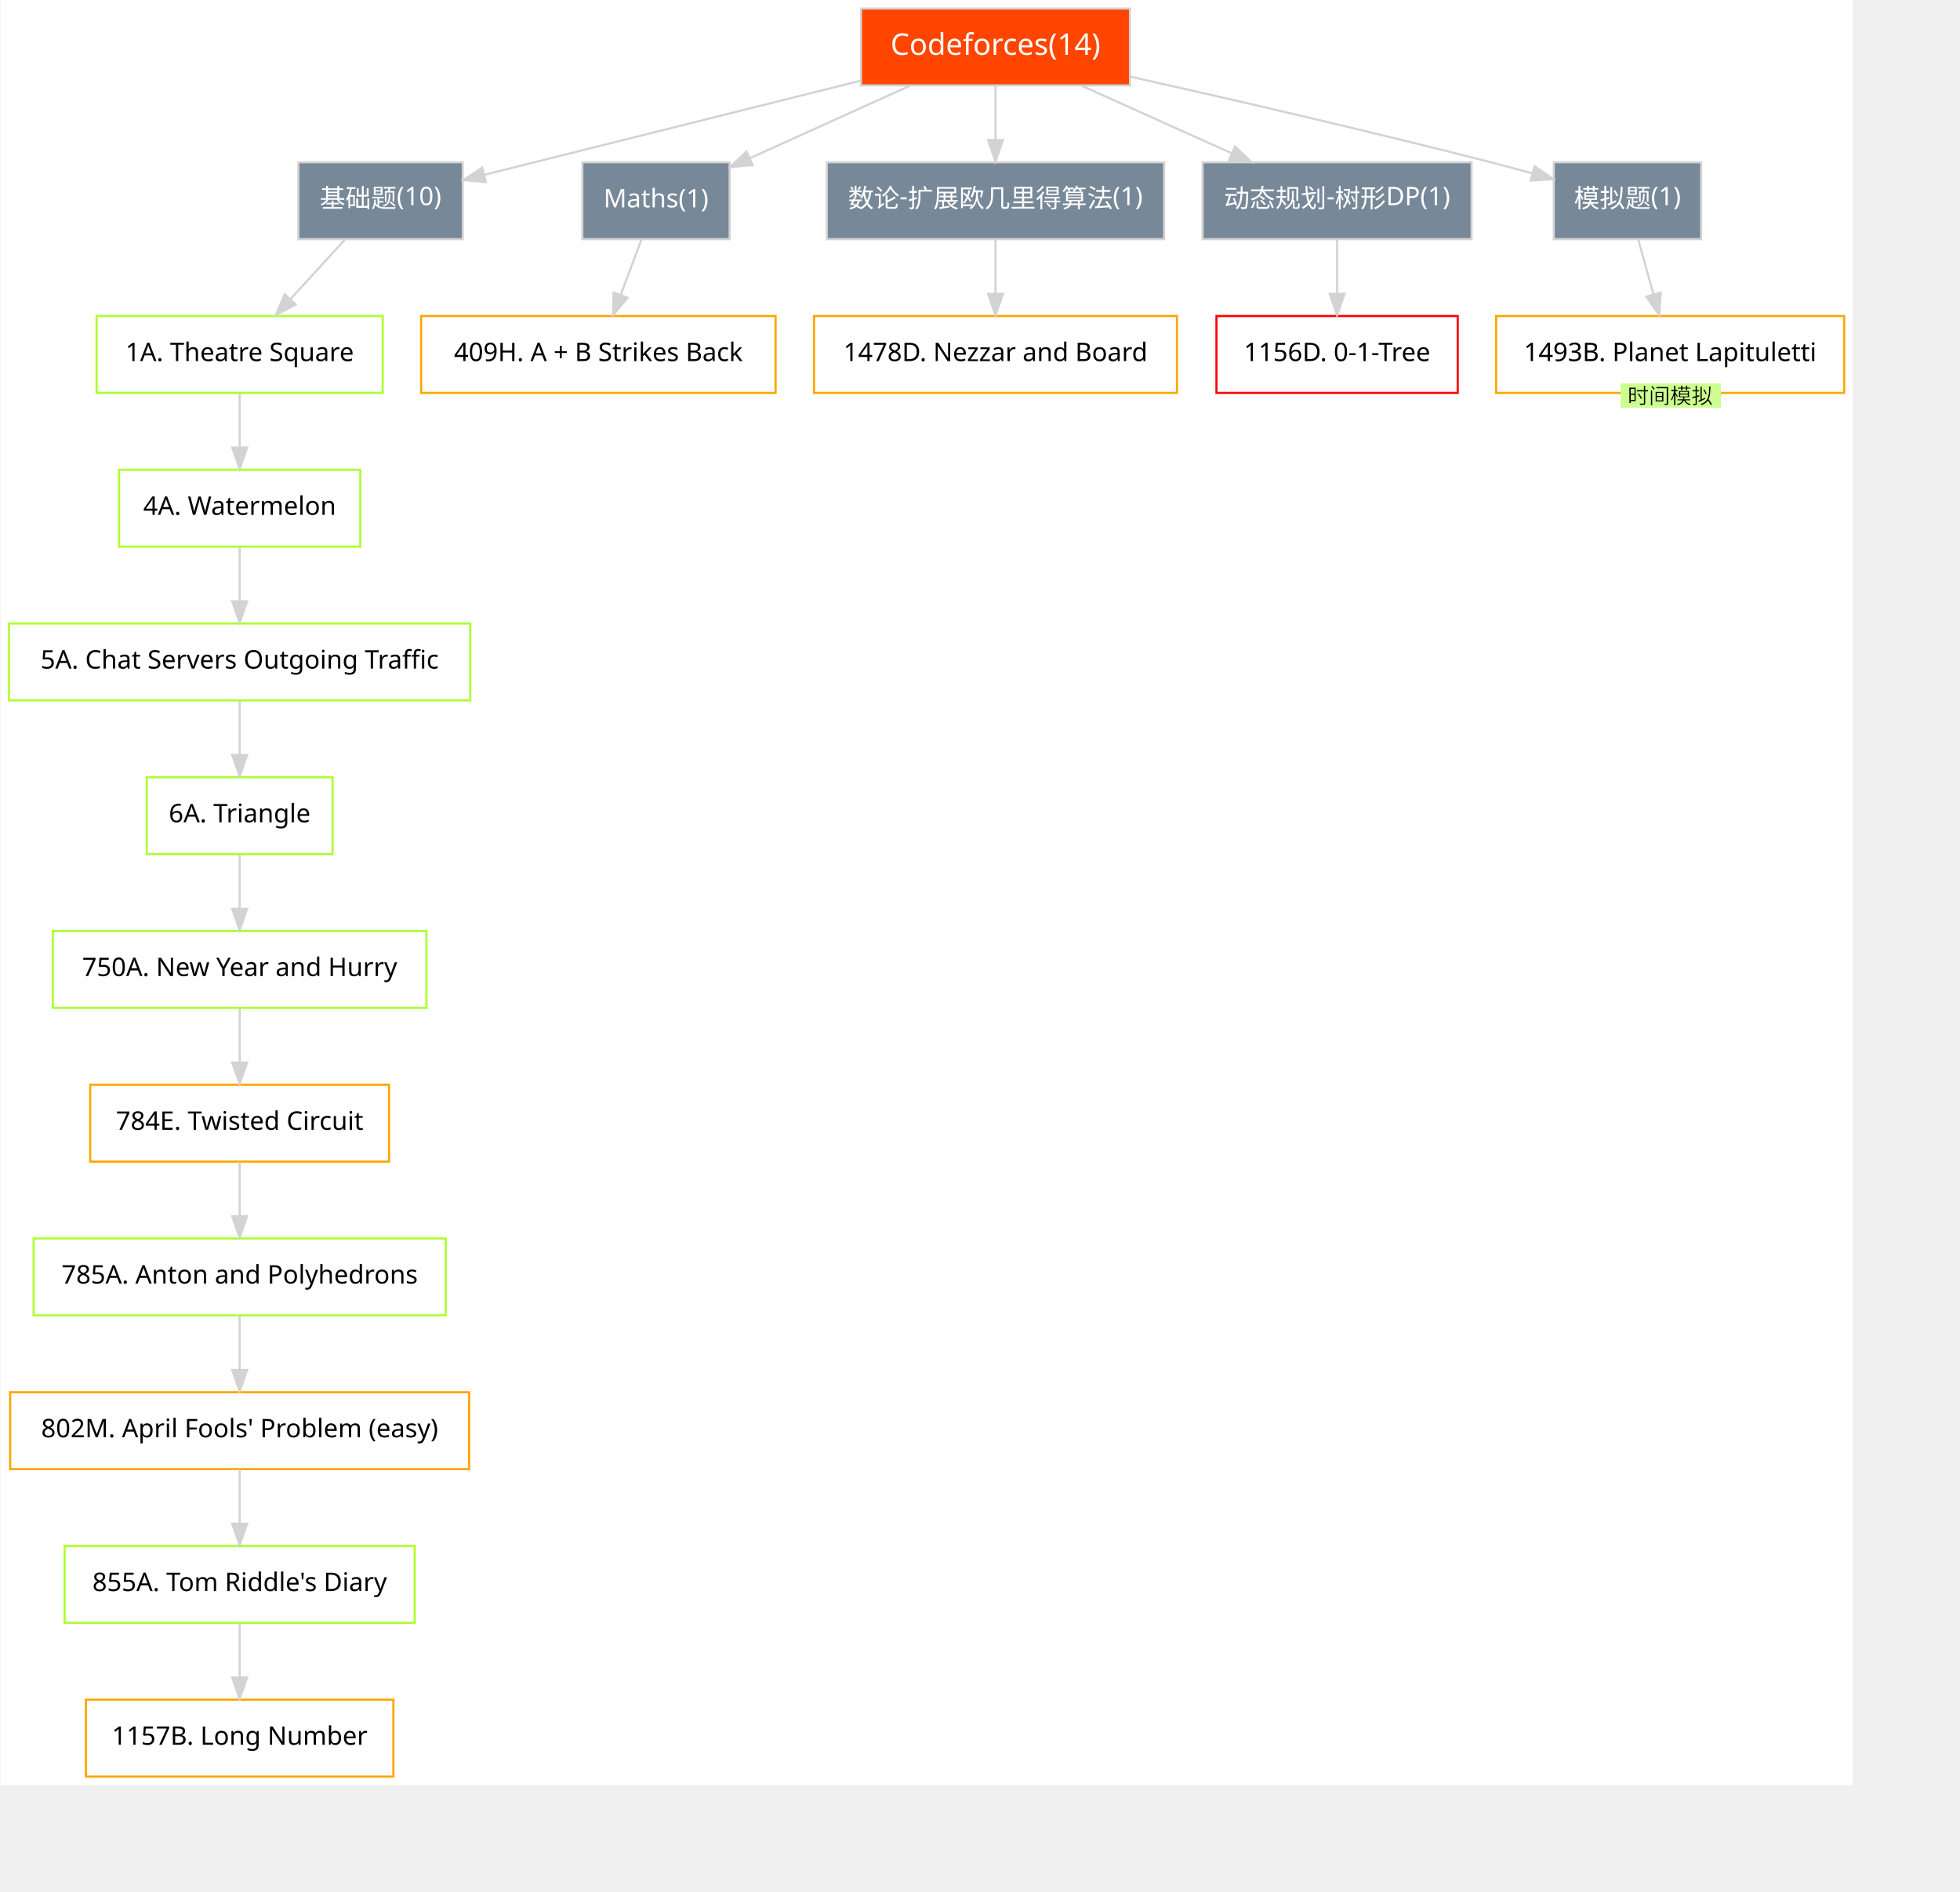
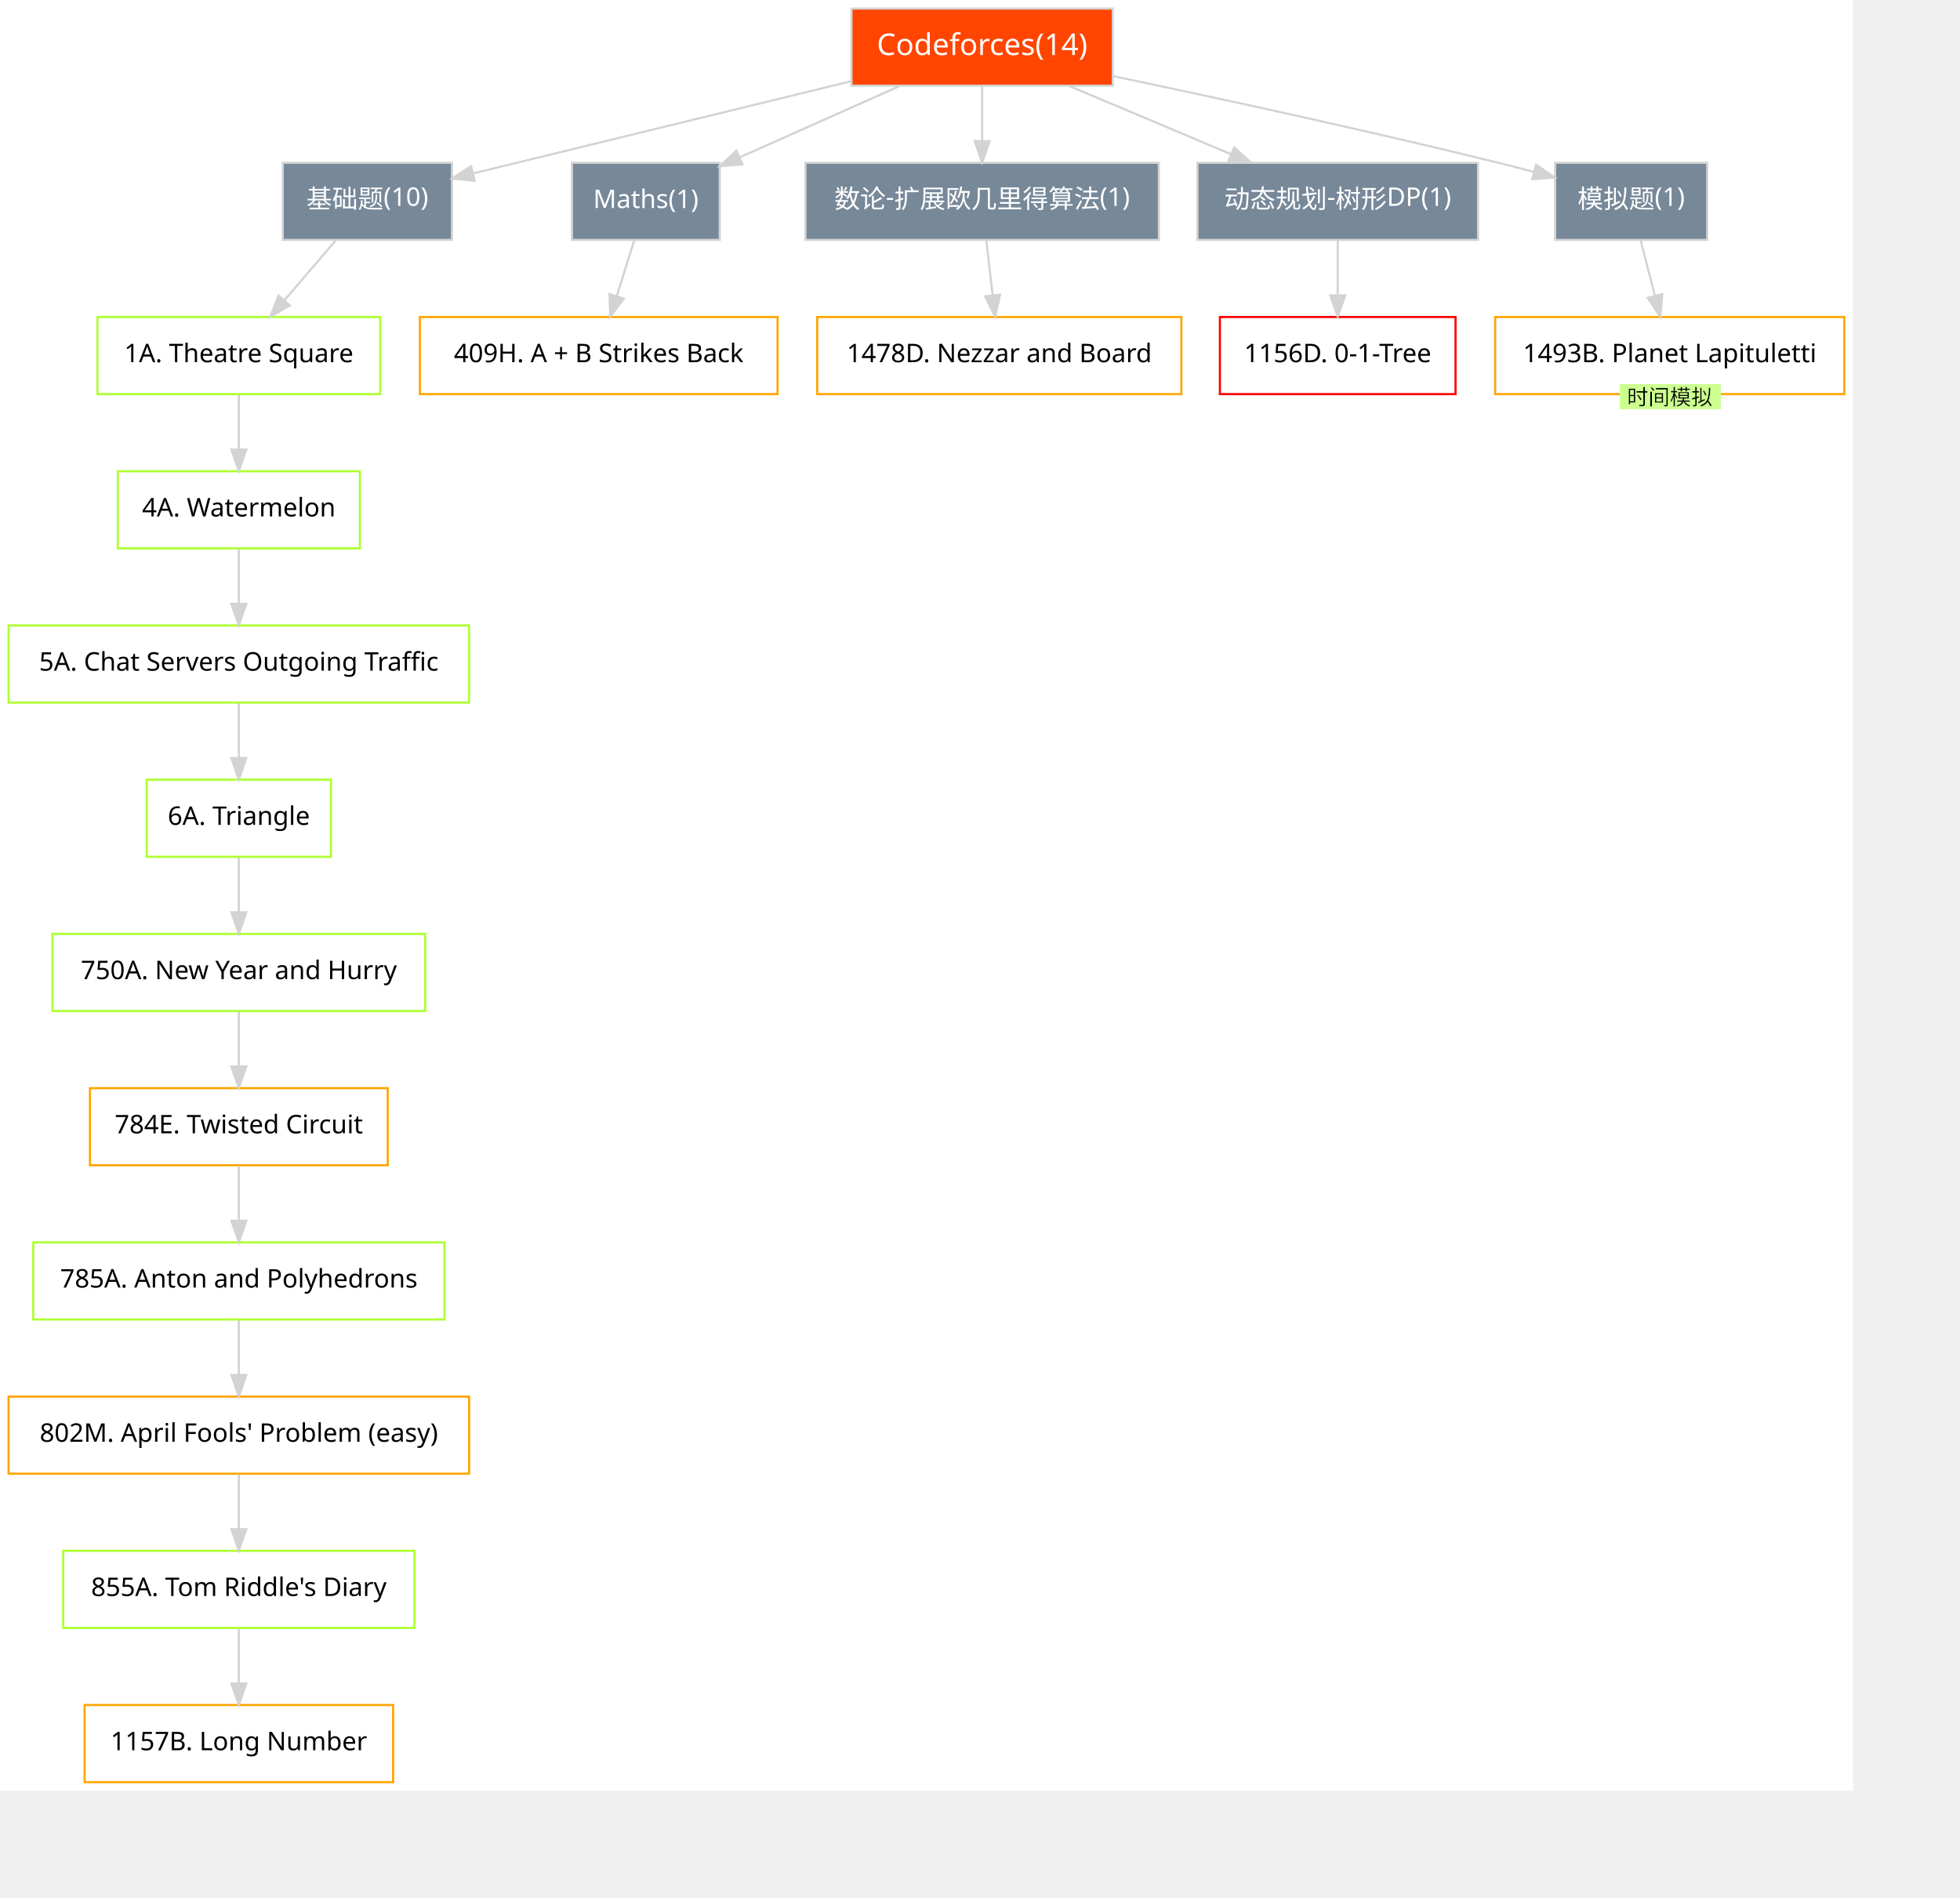
- <svg xmlns="http://www.w3.org/2000/svg" xmlns:xlink="http://www.w3.org/1999/xlink" height="886pt" viewBox="0.00 0.00 917.5 886.0" width="918pt">
+ <svg xmlns="http://www.w3.org/2000/svg" xmlns:xlink="http://www.w3.org/1999/xlink" height="886pt" viewBox="0.00 0.00 915.0 886.0" width="915pt">
  <g class="graph" id="graph0" transform="scale(1 1) rotate(0) translate(4 832)">
-     <polygon fill="#ffffff" points="-4,4 -4,-832 863.5,-832 863.5,4 -4,4" stroke="transparent" />
+     <polygon fill="white" points="-4,4 -4,-832 861,-832 861,4 -4,4" stroke="transparent" />
    <g class="node" id="node1">
      <g id="a_node1">
        <a target="_parent" xlink:href="https://codeforces.com/problemset" xlink:title="Codeforces(14)">
-           <polygon fill="#ff4500" points="525,-828 399,-828 399,-792 525,-792 525,-828" stroke="#d3d3d3" />
-           <text fill="#ffffff" font-family="Microsoft YaHei" font-size="14.00" text-anchor="middle" x="462" y="-806.3">
+           <polygon fill="orangered" points="515.5,-828 393.5,-828 393.5,-792 515.5,-792 515.5,-828" stroke="lightgrey" />
+           <text fill="white" font-family="Microsoft YaHei" font-size="14.00" text-anchor="middle" x="454.5" y="-806.3">
      Codeforces(14)
     </text>
        </a>
      </g>
    </g>
    <g class="node" id="node2">
-       <polygon fill="#778899" points="212.5,-756 135.5,-756 135.5,-720 212.5,-720 212.5,-756" stroke="#d3d3d3" />
-       <text fill="#ffffff" font-family="Microsoft YaHei" font-size="12.00" text-anchor="middle" x="174" y="-734.9">
+       <polygon fill="lightslategray" points="207,-756 128,-756 128,-720 207,-720 207,-756" stroke="lightgrey" />
+       <text fill="white" font-family="Microsoft YaHei" font-size="12.00" text-anchor="middle" x="167.5" y="-734.9">
    基础题(10)
   </text>
    </g>
    <g class="edge" id="edge1">
-       <path d="M398.797,-794.199C345.774,-780.944 271.142,-762.286 222.673,-750.168" fill="none" stroke="#d3d3d3" />
-       <polygon fill="#d3d3d3" points="223.294,-746.716 212.744,-747.686 221.596,-753.507 223.294,-746.716" stroke="#d3d3d3" />
+       <path d="M393.28,-794.07C340.72,-781.25 265.91,-763 217.04,-751.08" fill="none" stroke="lightgrey" />
+       <polygon fill="lightgrey" points="217.57,-747.61 207.02,-748.64 215.91,-754.41 217.57,-747.61" stroke="lightgrey" />
    </g>
    <g class="node" id="node13">
-       <polygon fill="#778899" points="337.5,-756 268.5,-756 268.5,-720 337.5,-720 337.5,-756" stroke="#d3d3d3" />
-       <text fill="#ffffff" font-family="Microsoft YaHei" font-size="12.00" text-anchor="middle" x="303" y="-734.9">
+       <polygon fill="lightslategray" points="332,-756 263,-756 263,-720 332,-720 332,-756" stroke="lightgrey" />
+       <text fill="white" font-family="Microsoft YaHei" font-size="12.00" text-anchor="middle" x="297.5" y="-734.9">
    Maths(1)
   </text>
    </g>
    <g class="edge" id="edge12">
-       <path d="M421.878,-791.831C399.076,-781.506 370.493,-768.563 347.069,-757.956" fill="none" stroke="#d3d3d3" />
-       <polygon fill="#d3d3d3" points="348.262,-754.654 337.709,-753.717 345.375,-761.031 348.262,-754.654" stroke="#d3d3d3" />
+       <path d="M416.09,-791.88C393.51,-781.81 364.88,-769.04 341.41,-758.58" fill="none" stroke="lightgrey" />
+       <polygon fill="lightgrey" points="342.59,-755.27 332.03,-754.4 339.74,-761.67 342.59,-755.27" stroke="lightgrey" />
    </g>
    <g class="node" id="node15">
-       <polygon fill="#778899" points="541,-756 383,-756 383,-720 541,-720 541,-756" stroke="#d3d3d3" />
-       <text fill="#ffffff" font-family="Microsoft YaHei" font-size="12.00" text-anchor="middle" x="462" y="-734.9">
+       <polygon fill="lightslategray" points="537,-756 372,-756 372,-720 537,-720 537,-756" stroke="lightgrey" />
+       <text fill="white" font-family="Microsoft YaHei" font-size="12.00" text-anchor="middle" x="454.5" y="-734.9">
    数论-扩展欧几里得算法(1)
   </text>
    </g>
    <g class="edge" id="edge14">
-       <path d="M462,-791.831C462,-784.131 462,-774.974 462,-766.417" fill="none" stroke="#d3d3d3" />
-       <polygon fill="#d3d3d3" points="465.5,-766.413 462,-756.413 458.5,-766.413 465.5,-766.413" stroke="#d3d3d3" />
+       <path d="M454.5,-791.7C454.5,-783.98 454.5,-774.71 454.5,-766.11" fill="none" stroke="lightgrey" />
+       <polygon fill="lightgrey" points="458,-766.1 454.5,-756.1 451,-766.1 458,-766.1" stroke="lightgrey" />
    </g>
    <g class="node" id="node17">
-       <polygon fill="#778899" points="685,-756 559,-756 559,-720 685,-720 685,-756" stroke="#d3d3d3" />
-       <text fill="#ffffff" font-family="Microsoft YaHei" font-size="12.00" text-anchor="middle" x="622" y="-734.9">
+       <polygon fill="lightslategray" points="686,-756 555,-756 555,-720 686,-720 686,-756" stroke="lightgrey" />
+       <text fill="white" font-family="Microsoft YaHei" font-size="12.00" text-anchor="middle" x="620.5" y="-734.9">
    动态规划-树形DP(1)
   </text>
    </g>
    <g class="edge" id="edge16">
-       <path d="M502.375,-791.831C523.679,-782.245 549.998,-770.401 572.521,-760.265" fill="none" stroke="#d3d3d3" />
-       <polygon fill="#d3d3d3" points="574.233,-763.333 581.916,-756.038 571.36,-756.95 574.233,-763.333" stroke="#d3d3d3" />
+       <path d="M495.11,-791.88C517.9,-782.26 546.53,-770.19 570.67,-760.01" fill="none" stroke="lightgrey" />
+       <polygon fill="lightgrey" points="572.17,-763.18 580.02,-756.07 569.45,-756.73 572.17,-763.18" stroke="lightgrey" />
    </g>
    <g class="node" id="node19">
-       <polygon fill="#778899" points="792.5,-756 723.5,-756 723.5,-720 792.5,-720 792.5,-756" stroke="#d3d3d3" />
-       <text fill="#ffffff" font-family="Microsoft YaHei" font-size="12.00" text-anchor="middle" x="758" y="-734.9">
+       <polygon fill="lightslategray" points="793,-756 722,-756 722,-720 793,-720 793,-756" stroke="lightgrey" />
+       <text fill="white" font-family="Microsoft YaHei" font-size="12.00" text-anchor="middle" x="757.5" y="-734.9">
    模拟题(1)
   </text>
    </g>
    <g class="edge" id="edge18">
-       <path d="M525.208,-796.103C571.963,-785.626 637.123,-770.61 694,-756 700.236,-754.398 706.793,-752.64 713.235,-750.869" fill="none" stroke="#d3d3d3" />
-       <polygon fill="#d3d3d3" points="714.505,-754.149 723.201,-748.097 712.629,-747.405 714.505,-754.149" stroke="#d3d3d3" />
+       <path d="M515.61,-796.46C564.45,-786.23 634.57,-771.04 695.5,-756 700.85,-754.68 706.44,-753.24 711.99,-751.77" fill="none" stroke="lightgrey" />
+       <polygon fill="lightgrey" points="713.1,-755.09 721.85,-749.11 711.28,-748.33 713.1,-755.09" stroke="lightgrey" />
    </g>
    <g class="node" id="node3">
      <g id="a_node3">
        <a target="_parent" xlink:href="https://codeforces.com/problemset/problem/1/A" xlink:title="1A. Theatre Square">
-           <polygon fill="none" points="175,-684 41,-684 41,-648 175,-648 175,-684" stroke="#adff2f" />
-           <text fill="#000000" font-family="Microsoft YaHei" font-size="12.00" text-anchor="middle" x="108" y="-662.9">
+           <polygon fill="none" points="173.5,-684 41.5,-684 41.5,-648 173.5,-648 173.5,-684" stroke="greenyellow" />
+           <text font-family="Microsoft YaHei" font-size="12.00" text-anchor="middle" x="107.5" y="-662.9">
      1A. Theatre Square
     </text>
        </a>
      </g>
    </g>
    <g class="edge" id="edge2">
-       <path d="M157.345,-719.831C149.589,-711.369 140.22,-701.149 131.739,-691.897" fill="none" stroke="#d3d3d3" />
-       <polygon fill="#d3d3d3" points="134.216,-689.42 124.879,-684.413 129.056,-694.15 134.216,-689.42" stroke="#d3d3d3" />
+       <path d="M152.67,-719.7C145.48,-711.3 136.7,-701.07 128.81,-691.86" fill="none" stroke="lightgrey" />
+       <polygon fill="lightgrey" points="131.33,-689.42 122.16,-684.1 126.01,-693.97 131.33,-689.42" stroke="lightgrey" />
    </g>
    <g class="node" id="node4">
      <g id="a_node4">
        <a target="_parent" xlink:href="https://codeforces.com/problemset/problem/4/A" xlink:title="4A. Watermelon">
-           <polygon fill="none" points="164.5,-612 51.5,-612 51.5,-576 164.5,-576 164.5,-612" stroke="#adff2f" />
-           <text fill="#000000" font-family="Microsoft YaHei" font-size="12.00" text-anchor="middle" x="108" y="-590.9">
+           <polygon fill="none" points="164,-612 51,-612 51,-576 164,-576 164,-612" stroke="greenyellow" />
+           <text font-family="Microsoft YaHei" font-size="12.00" text-anchor="middle" x="107.5" y="-590.9">
      4A. Watermelon
     </text>
        </a>
      </g>
    </g>
    <g class="edge" id="edge3">
-       <path d="M108,-647.831C108,-640.131 108,-630.974 108,-622.417" fill="none" stroke="#d3d3d3" />
-       <polygon fill="#d3d3d3" points="111.5,-622.413 108,-612.413 104.5,-622.413 111.5,-622.413" stroke="#d3d3d3" />
+       <path d="M107.5,-647.7C107.5,-639.98 107.5,-630.71 107.5,-622.11" fill="none" stroke="lightgrey" />
+       <polygon fill="lightgrey" points="111,-622.1 107.5,-612.1 104,-622.1 111,-622.1" stroke="lightgrey" />
    </g>
    <g class="node" id="node5">
      <g id="a_node5">
        <a target="_parent" xlink:href="https://codeforces.com/problemset/problem/5/A" xlink:title="5A. Chat Servers Outgoing Traffic">
-           <polygon fill="none" points="216,-540 0,-540 0,-504 216,-504 216,-540" stroke="#adff2f" />
-           <text fill="#000000" font-family="Microsoft YaHei" font-size="12.00" text-anchor="middle" x="108" y="-518.9">
+           <polygon fill="none" points="215,-540 0,-540 0,-504 215,-504 215,-540" stroke="greenyellow" />
+           <text font-family="Microsoft YaHei" font-size="12.00" text-anchor="middle" x="107.5" y="-518.9">
      5A. Chat Servers Outgoing Traffic
     </text>
        </a>
      </g>
    </g>
    <g class="edge" id="edge4">
-       <path d="M108,-575.831C108,-568.131 108,-558.974 108,-550.417" fill="none" stroke="#d3d3d3" />
-       <polygon fill="#d3d3d3" points="111.5,-550.413 108,-540.413 104.5,-550.413 111.5,-550.413" stroke="#d3d3d3" />
+       <path d="M107.5,-575.7C107.5,-567.98 107.5,-558.71 107.5,-550.11" fill="none" stroke="lightgrey" />
+       <polygon fill="lightgrey" points="111,-550.1 107.5,-540.1 104,-550.1 111,-550.1" stroke="lightgrey" />
    </g>
    <g class="node" id="node6">
      <g id="a_node6">
        <a target="_parent" xlink:href="https://codeforces.com/problemset/problem/6/A" xlink:title="6A. Triangle">
-           <polygon fill="none" points="151.5,-468 64.5,-468 64.5,-432 151.5,-432 151.5,-468" stroke="#adff2f" />
-           <text fill="#000000" font-family="Microsoft YaHei" font-size="12.00" text-anchor="middle" x="108" y="-446.9">
+           <polygon fill="none" points="150.5,-468 64.5,-468 64.5,-432 150.5,-432 150.5,-468" stroke="greenyellow" />
+           <text font-family="Microsoft YaHei" font-size="12.00" text-anchor="middle" x="107.5" y="-446.9">
      6A. Triangle
     </text>
        </a>
      </g>
    </g>
    <g class="edge" id="edge5">
-       <path d="M108,-503.831C108,-496.131 108,-486.974 108,-478.417" fill="none" stroke="#d3d3d3" />
-       <polygon fill="#d3d3d3" points="111.5,-478.413 108,-468.413 104.5,-478.413 111.5,-478.413" stroke="#d3d3d3" />
+       <path d="M107.5,-503.7C107.5,-495.98 107.5,-486.71 107.5,-478.11" fill="none" stroke="lightgrey" />
+       <polygon fill="lightgrey" points="111,-478.1 107.5,-468.1 104,-478.1 111,-478.1" stroke="lightgrey" />
    </g>
    <g class="node" id="node7">
      <g id="a_node7">
        <a target="_parent" xlink:href="https://codeforces.com/problemset/problem/750/A" xlink:title="750A. New Year and Hurry">
-           <polygon fill="none" points="195.5,-396 20.5,-396 20.5,-360 195.5,-360 195.5,-396" stroke="#adff2f" />
-           <text fill="#000000" font-family="Microsoft YaHei" font-size="12.00" text-anchor="middle" x="108" y="-374.9">
+           <polygon fill="none" points="194.5,-396 20.5,-396 20.5,-360 194.5,-360 194.5,-396" stroke="greenyellow" />
+           <text font-family="Microsoft YaHei" font-size="12.00" text-anchor="middle" x="107.5" y="-374.9">
      750A. New Year and Hurry
     </text>
        </a>
      </g>
    </g>
    <g class="edge" id="edge6">
-       <path d="M108,-431.831C108,-424.131 108,-414.974 108,-406.417" fill="none" stroke="#d3d3d3" />
-       <polygon fill="#d3d3d3" points="111.5,-406.413 108,-396.413 104.5,-406.413 111.5,-406.413" stroke="#d3d3d3" />
+       <path d="M107.5,-431.7C107.5,-423.98 107.5,-414.71 107.5,-406.11" fill="none" stroke="lightgrey" />
+       <polygon fill="lightgrey" points="111,-406.1 107.5,-396.1 104,-406.1 111,-406.1" stroke="lightgrey" />
    </g>
    <g class="node" id="node8">
      <g id="a_node8">
        <a target="_parent" xlink:href="https://codeforces.com/problemset/problem/784/E" xlink:title="784E. Twisted Circuit">
-           <polygon fill="none" points="178,-324 38,-324 38,-288 178,-288 178,-324" stroke="#ffa500" />
-           <text fill="#000000" font-family="Microsoft YaHei" font-size="12.00" text-anchor="middle" x="108" y="-302.9">
+           <polygon fill="none" points="177,-324 38,-324 38,-288 177,-288 177,-324" stroke="orange" />
+           <text font-family="Microsoft YaHei" font-size="12.00" text-anchor="middle" x="107.5" y="-302.9">
      784E. Twisted Circuit
     </text>
        </a>
      </g>
    </g>
    <g class="edge" id="edge7">
-       <path d="M108,-359.831C108,-352.131 108,-342.974 108,-334.417" fill="none" stroke="#d3d3d3" />
-       <polygon fill="#d3d3d3" points="111.5,-334.413 108,-324.413 104.5,-334.413 111.5,-334.413" stroke="#d3d3d3" />
+       <path d="M107.5,-359.7C107.5,-351.98 107.5,-342.71 107.5,-334.11" fill="none" stroke="lightgrey" />
+       <polygon fill="lightgrey" points="111,-334.1 107.5,-324.1 104,-334.1 111,-334.1" stroke="lightgrey" />
    </g>
    <g class="node" id="node9">
      <g id="a_node9">
        <a target="_parent" xlink:href="https://codeforces.com/problemset/problem/785/A" xlink:title="785A. Anton and Polyhedrons">
-           <polygon fill="none" points="204.5,-252 11.5,-252 11.5,-216 204.5,-216 204.5,-252" stroke="#adff2f" />
-           <text fill="#000000" font-family="Microsoft YaHei" font-size="12.00" text-anchor="middle" x="108" y="-230.9">
+           <polygon fill="none" points="203.5,-252 11.5,-252 11.5,-216 203.5,-216 203.5,-252" stroke="greenyellow" />
+           <text font-family="Microsoft YaHei" font-size="12.00" text-anchor="middle" x="107.5" y="-230.9">
      785A. Anton and Polyhedrons
     </text>
        </a>
      </g>
    </g>
    <g class="edge" id="edge8">
-       <path d="M108,-287.831C108,-280.131 108,-270.974 108,-262.417" fill="none" stroke="#d3d3d3" />
-       <polygon fill="#d3d3d3" points="111.5,-262.413 108,-252.413 104.5,-262.413 111.5,-262.413" stroke="#d3d3d3" />
+       <path d="M107.5,-287.7C107.5,-279.98 107.5,-270.71 107.5,-262.11" fill="none" stroke="lightgrey" />
+       <polygon fill="lightgrey" points="111,-262.1 107.5,-252.1 104,-262.1 111,-262.1" stroke="lightgrey" />
    </g>
    <g class="node" id="node10">
      <g id="a_node10">
        <a target="_parent" xlink:href="https://codeforces.com/problemset/problem/802/M" xlink:title="802M. April Fools' Problem (easy)">
-           <polygon fill="none" points="215.5,-180 .5,-180 .5,-144 215.5,-144 215.5,-180" stroke="#ffa500" />
-           <text fill="#000000" font-family="Microsoft YaHei" font-size="12.00" text-anchor="middle" x="108" y="-158.9">
+           <polygon fill="none" points="215,-180 0,-180 0,-144 215,-144 215,-180" stroke="orange" />
+           <text font-family="Microsoft YaHei" font-size="12.00" text-anchor="middle" x="107.5" y="-158.9">
      802M. April Fools' Problem (easy)
     </text>
        </a>
      </g>
    </g>
    <g class="edge" id="edge9">
-       <path d="M108,-215.831C108,-208.131 108,-198.974 108,-190.417" fill="none" stroke="#d3d3d3" />
-       <polygon fill="#d3d3d3" points="111.5,-190.413 108,-180.413 104.5,-190.413 111.5,-190.413" stroke="#d3d3d3" />
+       <path d="M107.5,-215.7C107.5,-207.98 107.5,-198.71 107.5,-190.11" fill="none" stroke="lightgrey" />
+       <polygon fill="lightgrey" points="111,-190.1 107.5,-180.1 104,-190.1 111,-190.1" stroke="lightgrey" />
    </g>
    <g class="node" id="node11">
      <g id="a_node11">
        <a target="_parent" xlink:href="https://codeforces.com/problemset/problem/855/A" xlink:title="855A. Tom Riddle's Diary">
-           <polygon fill="none" points="190,-108 26,-108 26,-72 190,-72 190,-108" stroke="#adff2f" />
-           <text fill="#000000" font-family="Microsoft YaHei" font-size="12.00" text-anchor="middle" x="108" y="-86.9">
+           <polygon fill="none" points="189.5,-108 25.5,-108 25.5,-72 189.5,-72 189.5,-108" stroke="greenyellow" />
+           <text font-family="Microsoft YaHei" font-size="12.00" text-anchor="middle" x="107.5" y="-86.9">
      855A. Tom Riddle's Diary
     </text>
        </a>
      </g>
    </g>
    <g class="edge" id="edge10">
-       <path d="M108,-143.831C108,-136.131 108,-126.974 108,-118.417" fill="none" stroke="#d3d3d3" />
-       <polygon fill="#d3d3d3" points="111.5,-118.413 108,-108.413 104.5,-118.413 111.5,-118.413" stroke="#d3d3d3" />
+       <path d="M107.5,-143.7C107.5,-135.98 107.5,-126.71 107.5,-118.11" fill="none" stroke="lightgrey" />
+       <polygon fill="lightgrey" points="111,-118.1 107.5,-108.1 104,-118.1 111,-118.1" stroke="lightgrey" />
    </g>
    <g class="node" id="node12">
      <g id="a_node12">
        <a target="_parent" xlink:href="https://codeforces.com/problemset/problem/1157/B" xlink:title="1157B. Long Number">
-           <polygon fill="none" points="180,-36 36,-36 36,0 180,0 180,-36" stroke="#ffa500" />
-           <text fill="#000000" font-family="Microsoft YaHei" font-size="12.00" text-anchor="middle" x="108" y="-14.9">
+           <polygon fill="none" points="179.5,-36 35.5,-36 35.5,0 179.5,0 179.5,-36" stroke="orange" />
+           <text font-family="Microsoft YaHei" font-size="12.00" text-anchor="middle" x="107.5" y="-14.9">
      1157B. Long Number
     </text>
        </a>
      </g>
    </g>
    <g class="edge" id="edge11">
-       <path d="M108,-71.831C108,-64.131 108,-54.974 108,-46.417" fill="none" stroke="#d3d3d3" />
-       <polygon fill="#d3d3d3" points="111.5,-46.413 108,-36.413 104.5,-46.413 111.5,-46.413" stroke="#d3d3d3" />
+       <path d="M107.5,-71.7C107.5,-63.98 107.5,-54.71 107.5,-46.11" fill="none" stroke="lightgrey" />
+       <polygon fill="lightgrey" points="111,-46.1 107.5,-36.1 104,-46.1 111,-46.1" stroke="lightgrey" />
    </g>
    <g class="node" id="node14">
      <g id="a_node14">
        <a target="_parent" xlink:href="https://codeforces.com/problemset/problem/409/H" xlink:title="409H. A + B Strikes Back">
-           <polygon fill="none" points="359,-684 193,-684 193,-648 359,-648 359,-684" stroke="#ffa500" />
-           <text fill="#000000" font-family="Microsoft YaHei" font-size="12.00" text-anchor="middle" x="276" y="-662.9">
+           <polygon fill="none" points="359,-684 192,-684 192,-648 359,-648 359,-684" stroke="orange" />
+           <text font-family="Microsoft YaHei" font-size="12.00" text-anchor="middle" x="275.5" y="-662.9">
      409H. A + B Strikes Back
     </text>
        </a>
      </g>
    </g>
    <g class="edge" id="edge13">
-       <path d="M296.187,-719.831C293.236,-711.962 289.714,-702.571 286.445,-693.853" fill="none" stroke="#d3d3d3" />
-       <polygon fill="#d3d3d3" points="289.693,-692.548 282.905,-684.413 283.139,-695.005 289.693,-692.548" stroke="#d3d3d3" />
+       <path d="M292.06,-719.7C289.61,-711.9 286.66,-702.51 283.93,-693.83" fill="none" stroke="lightgrey" />
+       <polygon fill="lightgrey" points="287.21,-692.59 280.88,-684.1 280.54,-694.69 287.21,-692.59" stroke="lightgrey" />
    </g>
    <g class="node" id="node16">
      <g id="a_node16">
        <a target="_parent" xlink:href="https://codeforces.com/problemset/problem/1477/A" xlink:title="1478D. Nezzar and Board">
-           <polygon fill="none" points="547,-684 377,-684 377,-648 547,-648 547,-684" stroke="#ffa500" />
-           <text fill="#000000" font-family="Microsoft YaHei" font-size="12.00" text-anchor="middle" x="462" y="-662.9">
+           <polygon fill="none" points="547.5,-684 377.5,-684 377.5,-648 547.5,-648 547.5,-684" stroke="orange" />
+           <text font-family="Microsoft YaHei" font-size="12.00" text-anchor="middle" x="462.5" y="-662.9">
      1478D. Nezzar and Board
     </text>
        </a>
      </g>
    </g>
    <g class="edge" id="edge15">
-       <path d="M462,-719.831C462,-712.131 462,-702.974 462,-694.417" fill="none" stroke="#d3d3d3" />
-       <polygon fill="#d3d3d3" points="465.5,-694.413 462,-684.413 458.5,-694.413 465.5,-694.413" stroke="#d3d3d3" />
+       <path d="M456.48,-719.7C457.36,-711.98 458.42,-702.71 459.4,-694.11" fill="none" stroke="lightgrey" />
+       <polygon fill="lightgrey" points="462.89,-694.44 460.55,-684.1 455.93,-693.64 462.89,-694.44" stroke="lightgrey" />
    </g>
    <g class="node" id="node18">
      <g id="a_node18">
        <a target="_parent" xlink:href="https://codeforces.com/problemset/problem/1156/D" xlink:title="1156D. 0-1-Tree">
-           <polygon fill="none" points="678.5,-684 565.5,-684 565.5,-648 678.5,-648 678.5,-684" stroke="#ff0000" />
-           <text fill="#000000" font-family="Microsoft YaHei" font-size="12.00" text-anchor="middle" x="622" y="-662.9">
+           <polygon fill="none" points="675.5,-684 565.5,-684 565.5,-648 675.5,-648 675.5,-684" stroke="red" />
+           <text font-family="Microsoft YaHei" font-size="12.00" text-anchor="middle" x="620.5" y="-662.9">
      1156D. 0-1-Tree
     </text>
        </a>
      </g>
    </g>
    <g class="edge" id="edge17">
-       <path d="M622,-719.831C622,-712.131 622,-702.974 622,-694.417" fill="none" stroke="#d3d3d3" />
-       <polygon fill="#d3d3d3" points="625.5,-694.413 622,-684.413 618.5,-694.413 625.5,-694.413" stroke="#d3d3d3" />
+       <path d="M620.5,-719.7C620.5,-711.98 620.5,-702.71 620.5,-694.11" fill="none" stroke="lightgrey" />
+       <polygon fill="lightgrey" points="624,-694.1 620.5,-684.1 617,-694.1 624,-694.1" stroke="lightgrey" />
    </g>
    <g class="node" id="node20">
      <g id="a_node20">
        <a target="_parent" xlink:href="https://codeforces.com/problemset/problem/1493/B" xlink:title="1493B. Planet Lapituletti">
-           <polygon fill="none" points="859.5,-684 696.5,-684 696.5,-648 859.5,-648 859.5,-684" stroke="#ffa500" />
-           <text fill="#000000" font-family="Microsoft YaHei" font-size="12.00" text-anchor="middle" x="778" y="-662.9">
+           <polygon fill="none" points="857,-684 694,-684 694,-648 857,-648 857,-684" stroke="orange" />
+           <text font-family="Microsoft YaHei" font-size="12.00" text-anchor="middle" x="775.5" y="-662.9">
      1493B. Planet Lapituletti
     </text>
        </a>
      </g>
    </g>
    <g class="edge" id="edge19">
-       <path d="M763.047,-719.831C765.209,-712.046 767.785,-702.773 770.185,-694.135" fill="none" stroke="#d3d3d3" />
-       <polygon fill="#d3d3d3" points="773.581,-694.985 772.885,-684.413 766.836,-693.112 773.581,-694.985" stroke="#d3d3d3" />
+       <path d="M761.95,-719.7C763.95,-711.9 766.37,-702.51 768.6,-693.83" fill="none" stroke="lightgrey" />
+       <polygon fill="lightgrey" points="772,-694.66 771.1,-684.1 765.22,-692.92 772,-694.66" stroke="lightgrey" />
    </g>
    <g class="key">
      <defs>
        <filter height="1.2" id="solid" width="1.2" x="-0.1" y="-0.1">
          <feFlood flood-color="#ccff90" result="bg" />
          <feMerge>
            <feMergeNode in="bg" />
            <feMergeNode in="SourceGraphic" />
          </feMerge>
        </filter>
      </defs>
-       <text filter="url(#solid)" font-family="Microsoft YaHei" font-size="10.00" text-anchor="middle" x="778.0" y="-643.0">
+       <text filter="url(#solid)" font-family="Microsoft YaHei" font-size="10.00" text-anchor="middle" x="775.5" y="-643.0">
    时间模拟
   </text>
    </g>
  </g>
</svg>
